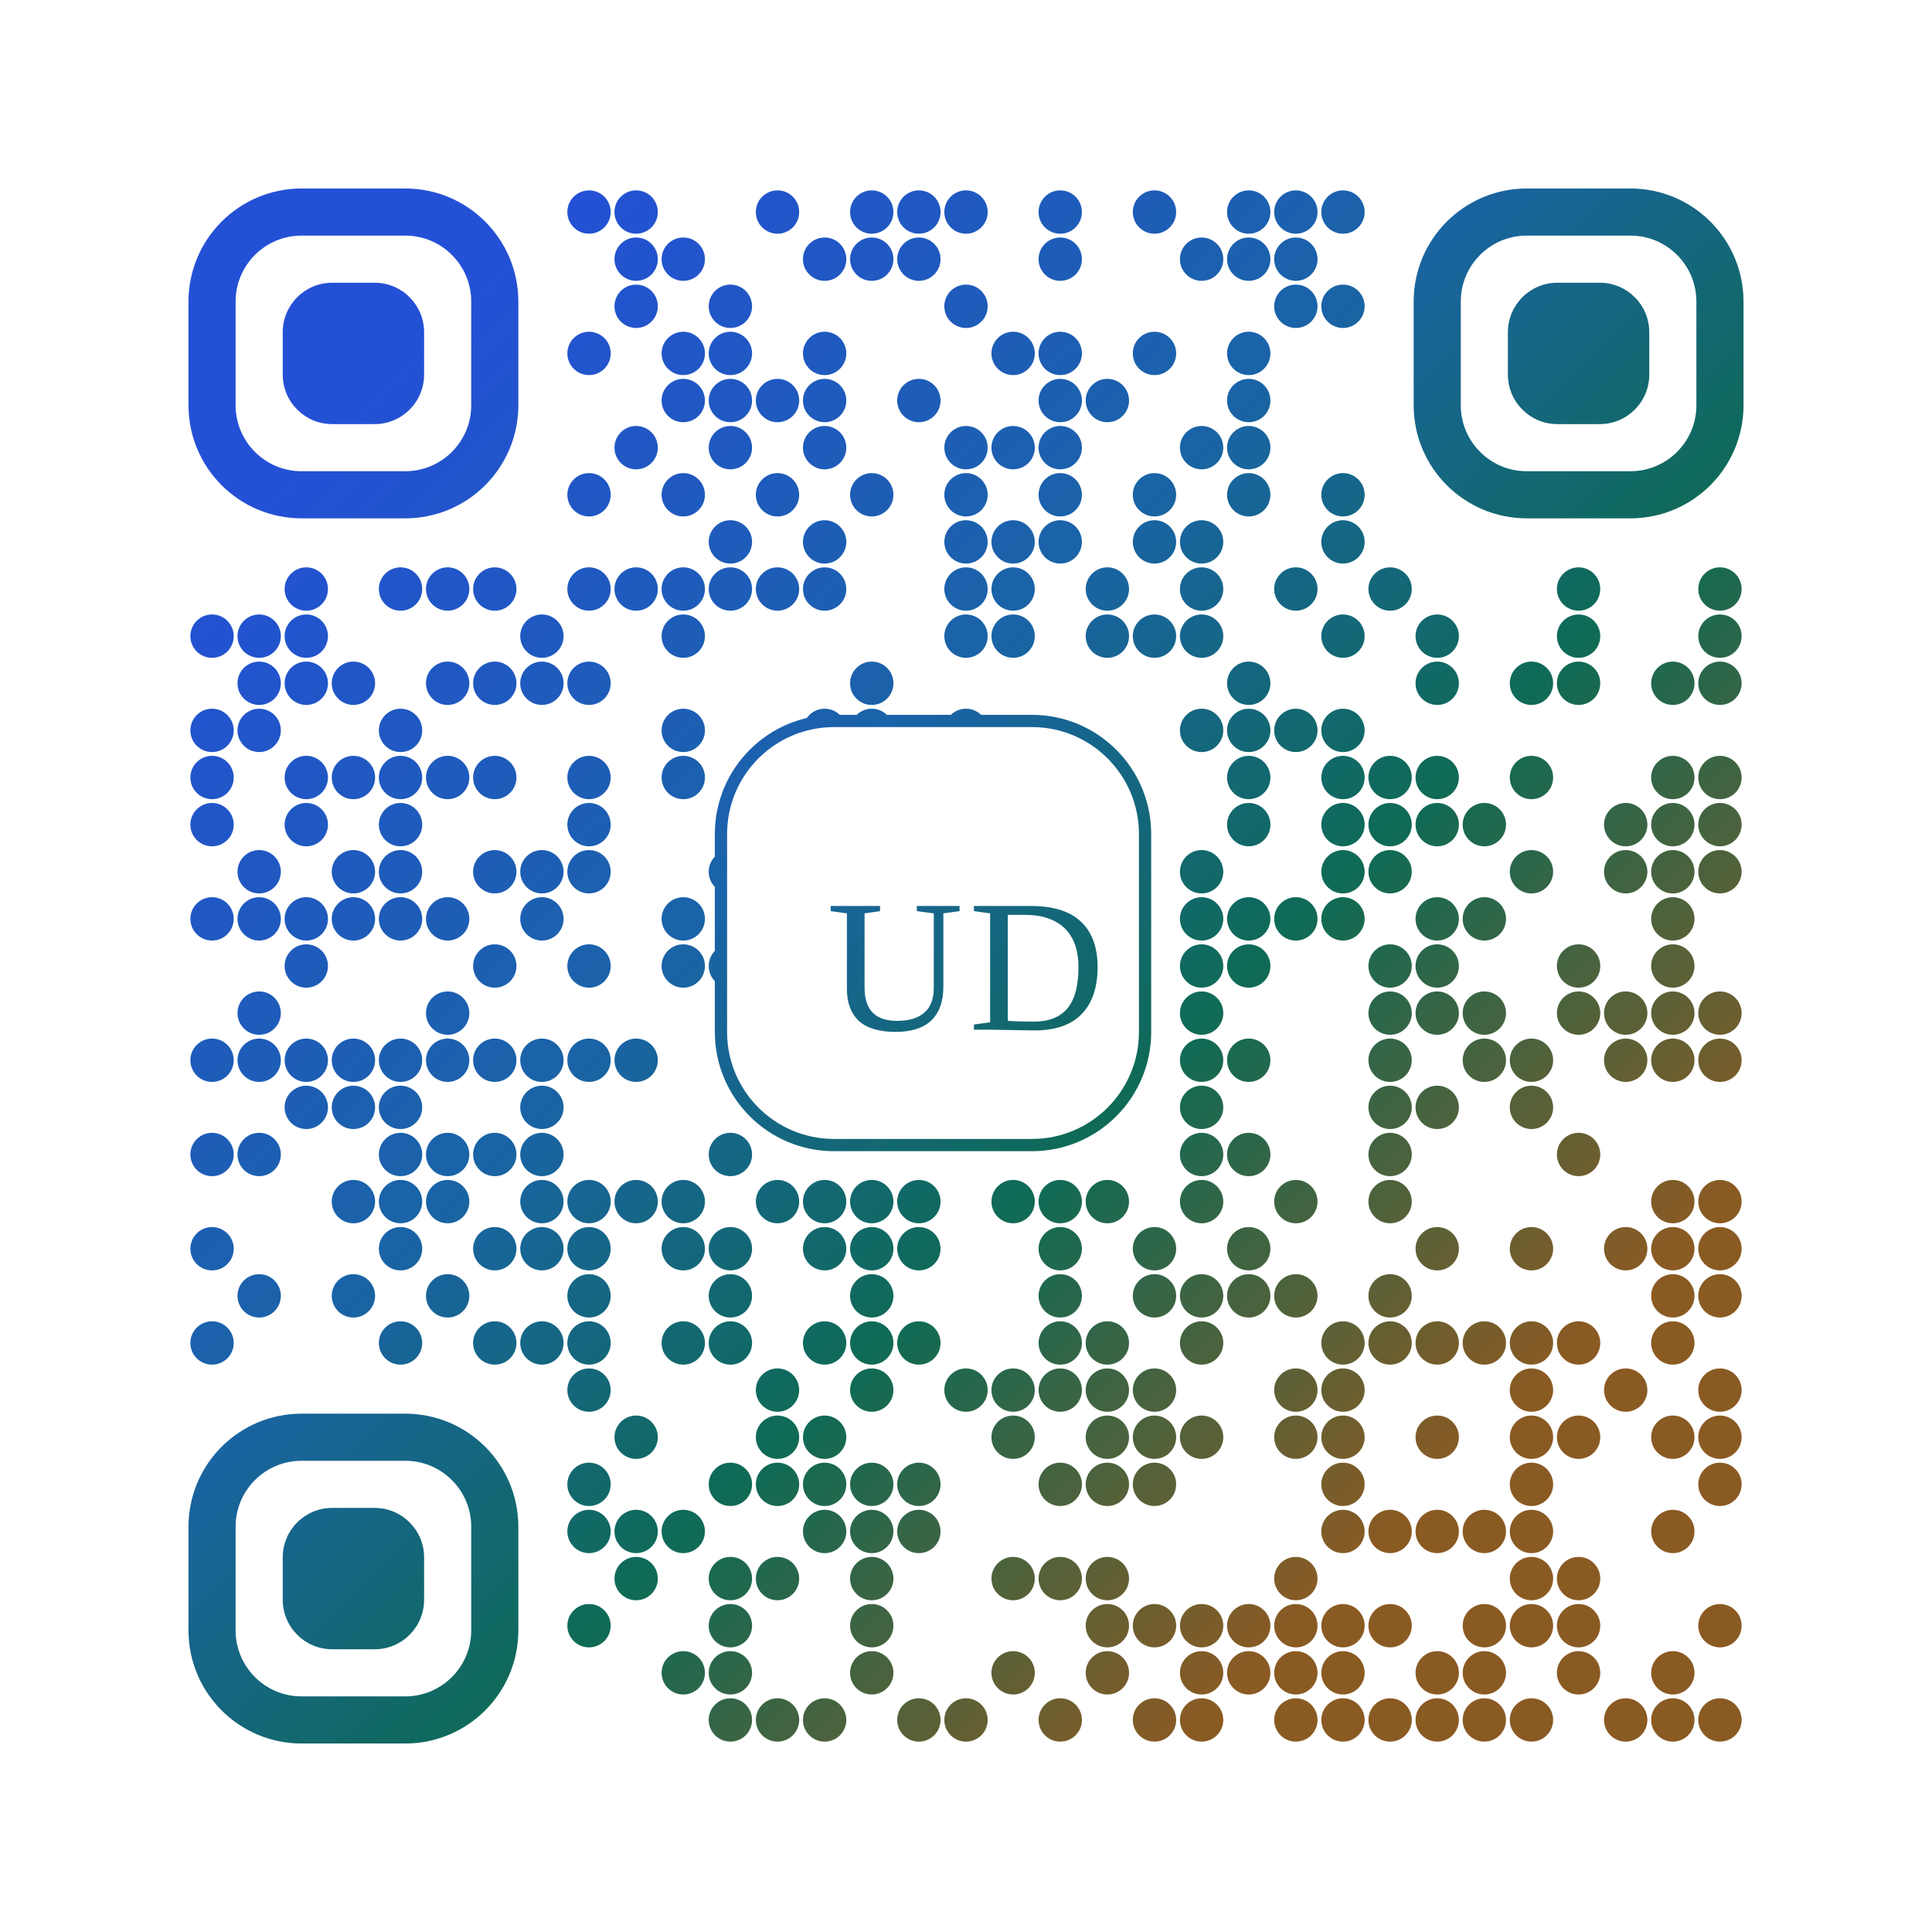
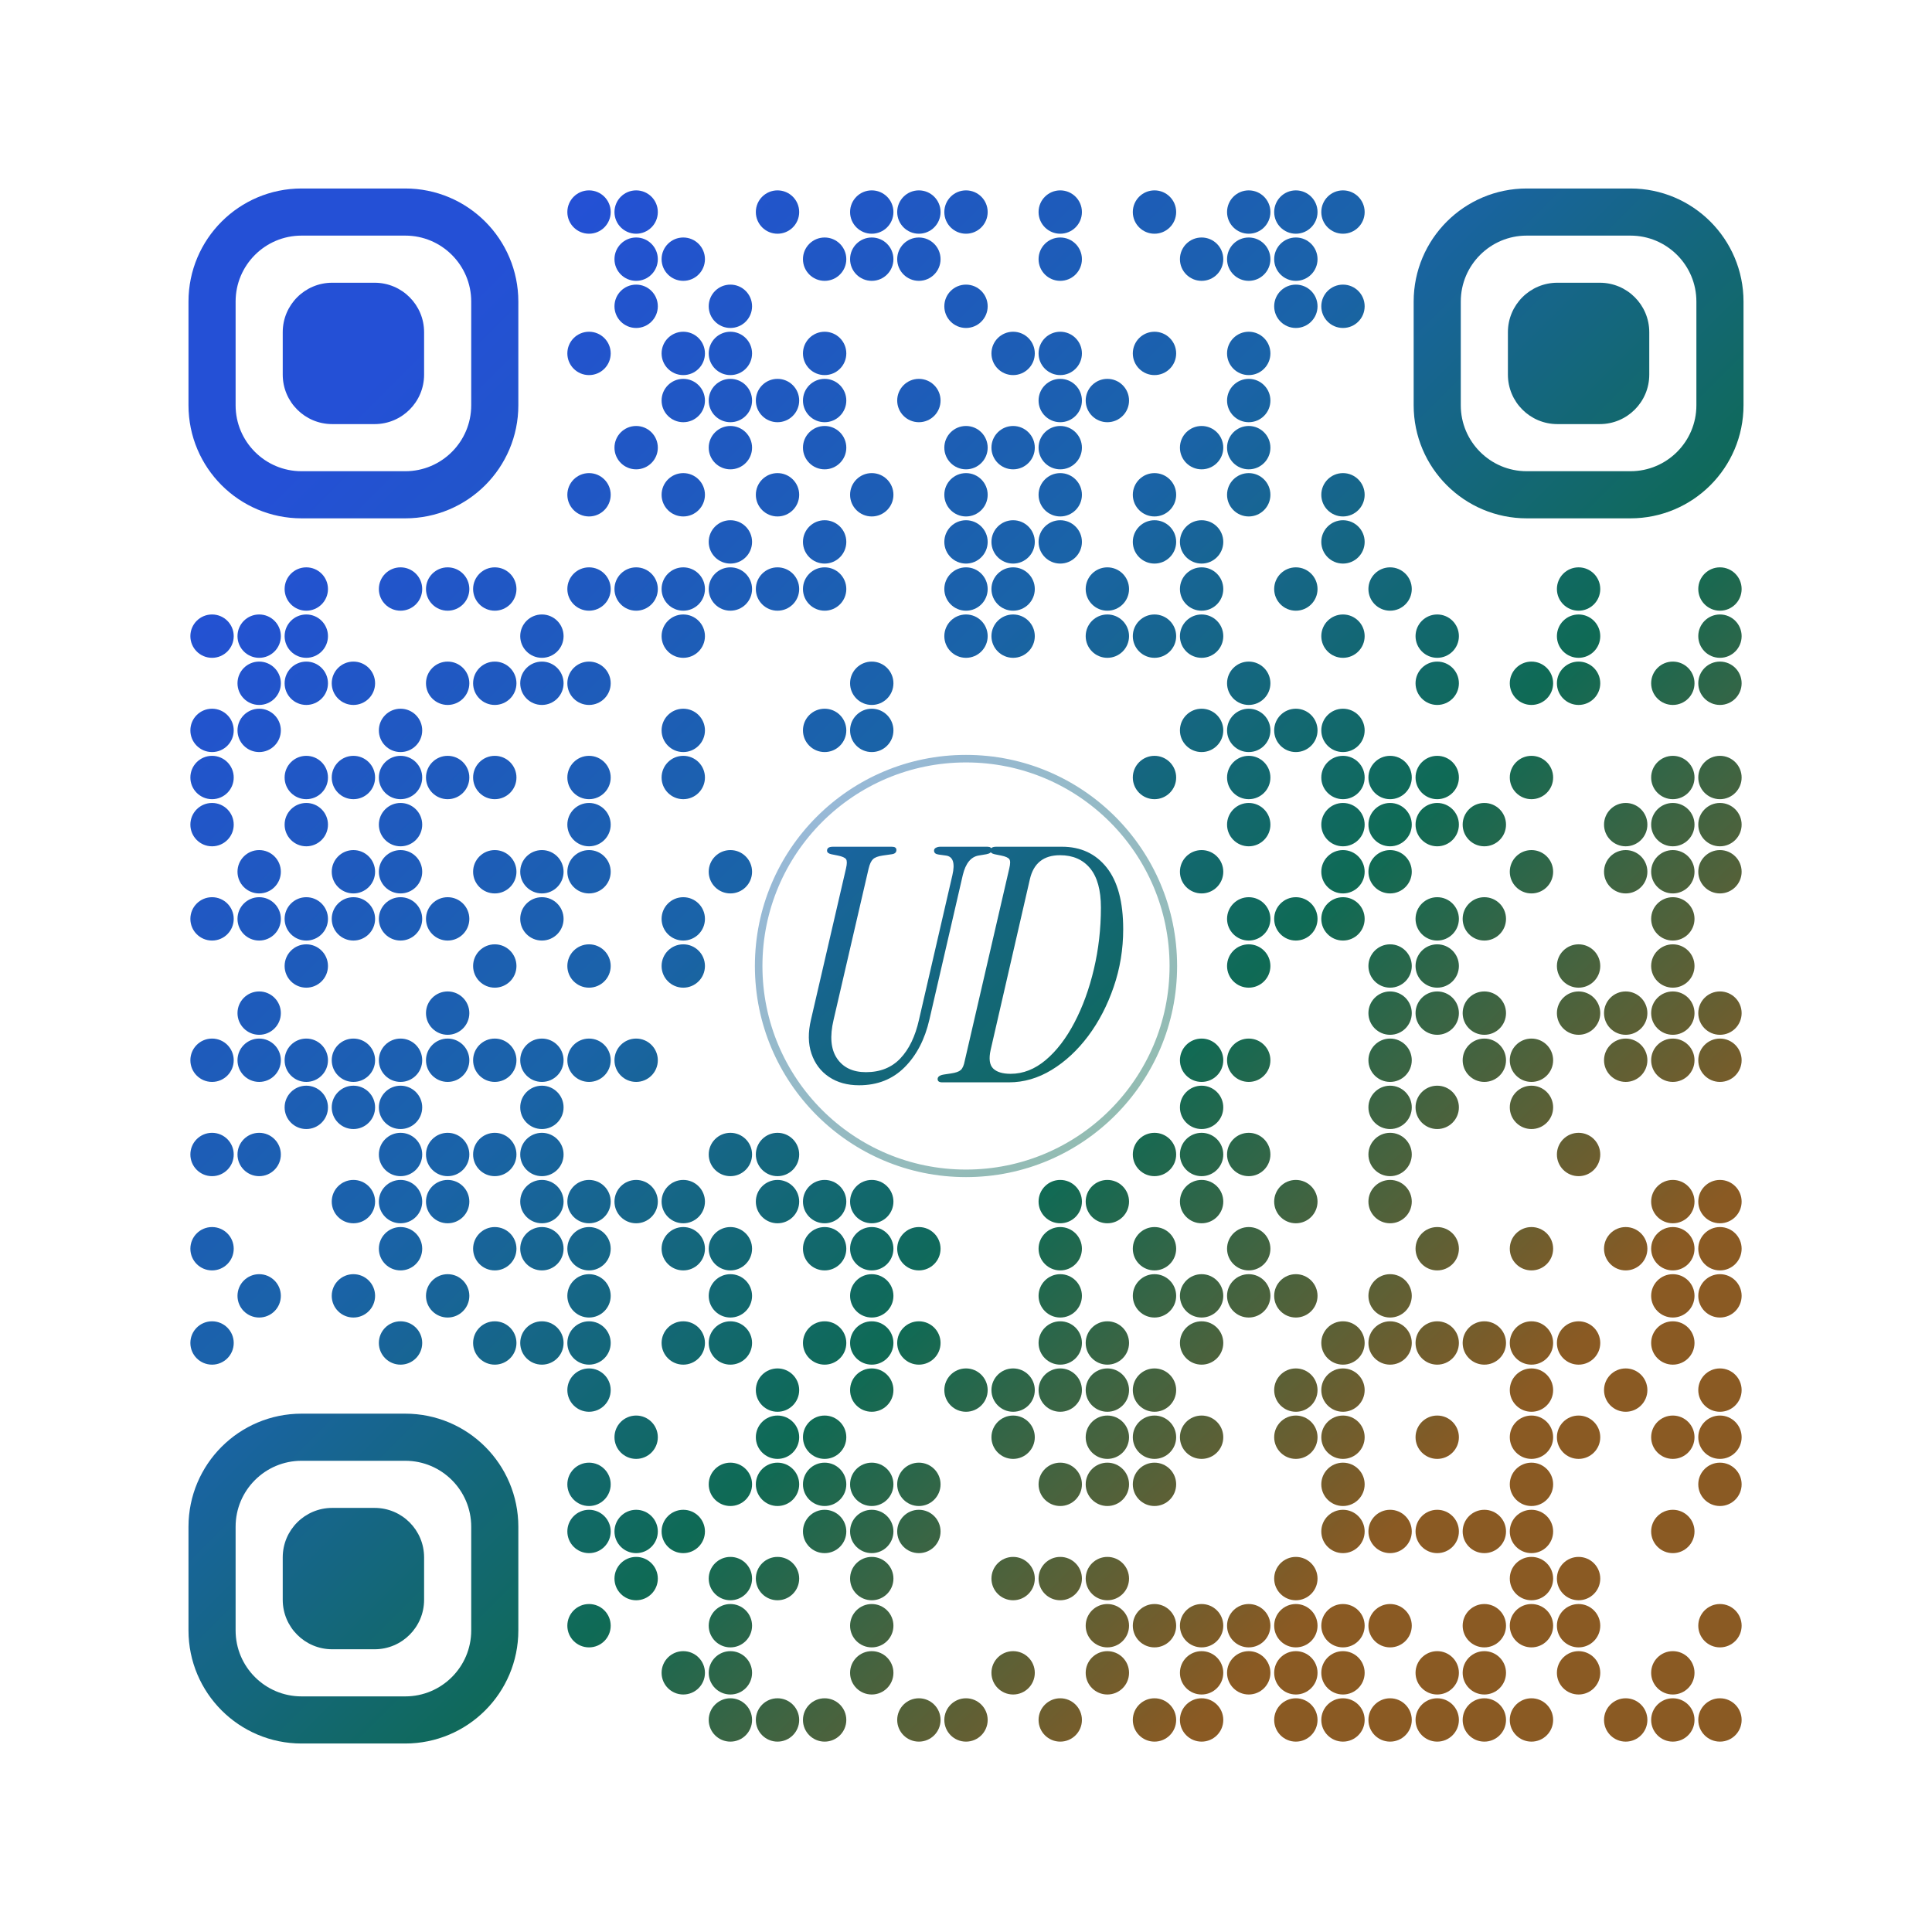
<svg xmlns="http://www.w3.org/2000/svg" viewBox="0 0 41 41" width="984" height="984" role="img" aria-label="QR code linking to uttamdeb.com/details">
  <defs>
    <linearGradient id="g" gradientUnits="userSpaceOnUse" x1="8" y1="8" x2="31" y2="31">
      <stop offset="0" stop-color="#2450d6" />
      <stop offset=".40" stop-color="#1a63a8" />
      <stop offset=".68" stop-color="#0f6a55" />
      <stop offset="1" stop-color="#8a5a23" />
    </linearGradient>
  </defs>
  <rect width="41" height="41" fill="#ffffff" />
  <g fill="url(#g)">
+     <circle cx="12.5" cy="4.5" r="0.46" />
+     <circle cx="13.5" cy="4.5" r="0.46" />
+     <circle cx="13.5" cy="5.5" r="0.46" />
+     <circle cx="6.5" cy="12.5" r="0.46" />
+     <circle cx="4.5" cy="13.5" r="0.46" />
+     <circle cx="5.5" cy="13.5" r="0.46" />
+     <circle cx="16.5" cy="4.5" r="0.46" />
+     <circle cx="14.5" cy="5.5" r="0.46" />
+     <circle cx="13.5" cy="6.5" r="0.46" />
+     <circle cx="15.5" cy="6.5" r="0.46" />
+     <circle cx="12.5" cy="7.5" r="0.46" />
+     <circle cx="14.5" cy="7.5" r="0.46" />
+     <circle cx="8.5" cy="12.5" r="0.46" />
+     <circle cx="9.5" cy="12.5" r="0.46" />
+     <circle cx="6.5" cy="13.5" r="0.46" />
+     <circle cx="5.5" cy="14.5" r="0.46" />
+     <circle cx="6.5" cy="14.5" r="0.46" />
+     <circle cx="7.5" cy="14.5" r="0.46" />
+     <circle cx="4.5" cy="15.5" r="0.46" />
+     <circle cx="5.5" cy="15.5" r="0.46" />
+     <circle cx="4.5" cy="16.5" r="0.46" />
+     <circle cx="4.5" cy="17.5" r="0.46" />
+     <circle cx="18.5" cy="4.5" r="0.46" />
+     <circle cx="19.5" cy="4.5" r="0.46" />
+     <circle cx="20.5" cy="4.5" r="0.46" />
+     <circle cx="17.5" cy="5.5" r="0.46" />
+     <circle cx="18.5" cy="5.5" r="0.46" />
+     <circle cx="19.5" cy="5.5" r="0.46" />
+     <circle cx="15.5" cy="7.5" r="0.46" />
+     <circle cx="17.5" cy="7.5" r="0.46" />
+     <circle cx="14.5" cy="8.5" r="0.46" />
+     <circle cx="15.5" cy="8.5" r="0.46" />
+     <circle cx="16.5" cy="8.5" r="0.46" />
+     <circle cx="13.5" cy="9.5" r="0.46" />
+     <circle cx="15.5" cy="9.5" r="0.46" />
+     <circle cx="12.5" cy="10.5" r="0.46" />
+     <circle cx="14.5" cy="10.5" r="0.46" />
+     <circle cx="10.5" cy="12.5" r="0.46" />
+     <circle cx="12.5" cy="12.5" r="0.46" />
+     <circle cx="11.5" cy="13.5" r="0.46" />
+     <circle cx="9.5" cy="14.5" r="0.46" />
+     <circle cx="10.5" cy="14.5" r="0.46" />
+     <circle cx="8.5" cy="15.5" r="0.46" />
+     <circle cx="6.5" cy="16.5" r="0.46" />
+     <circle cx="7.5" cy="16.5" r="0.46" />
+     <circle cx="8.5" cy="16.5" r="0.46" />
+     <circle cx="6.5" cy="17.5" r="0.46" />
+     <circle cx="5.5" cy="18.5" r="0.46" />
+     <circle cx="4.5" cy="19.5" r="0.46" />
+     <circle cx="5.5" cy="19.5" r="0.46" />
+     <circle cx="22.5" cy="4.5" r="0.46" />
+     <circle cx="22.5" cy="5.5" r="0.46" />
+     <circle cx="20.5" cy="6.5" r="0.46" />
+     <circle cx="17.5" cy="8.5" r="0.46" />
+     <circle cx="19.5" cy="8.5" r="0.46" />
+     <circle cx="17.5" cy="9.5" r="0.46" />
+     <circle cx="16.5" cy="10.5" r="0.46" />
+     <circle cx="15.5" cy="11.5" r="0.46" />
+     <circle cx="13.5" cy="12.5" r="0.46" />
+     <circle cx="14.5" cy="12.5" r="0.46" />
+     <circle cx="15.5" cy="12.5" r="0.46" />
+     <circle cx="14.5" cy="13.5" r="0.46" />
+     <circle cx="11.5" cy="14.5" r="0.46" />
+     <circle cx="12.5" cy="14.5" r="0.46" />
+     <circle cx="9.5" cy="16.5" r="0.46" />
+     <circle cx="10.5" cy="16.5" r="0.46" />
+     <circle cx="8.5" cy="17.5" r="0.46" />
+     <circle cx="7.5" cy="18.5" r="0.46" />
+     <circle cx="8.5" cy="18.5" r="0.46" />
+     <circle cx="6.5" cy="19.5" r="0.46" />
+     <circle cx="7.5" cy="19.5" r="0.46" />
+     <circle cx="8.5" cy="19.5" r="0.46" />
+     <circle cx="6.5" cy="20.5" r="0.46" />
+     <circle cx="5.5" cy="21.5" r="0.46" />
+     <circle cx="4.5" cy="22.5" r="0.46" />
+     <circle cx="5.5" cy="22.5" r="0.46" />
+     <circle cx="24.5" cy="4.5" r="0.46" />
+     <circle cx="26.5" cy="4.5" r="0.46" />
+     <circle cx="25.5" cy="5.5" r="0.46" />
+     <circle cx="21.5" cy="7.5" r="0.46" />
+     <circle cx="22.5" cy="7.5" r="0.46" />
+     <circle cx="22.5" cy="8.5" r="0.46" />
+     <circle cx="20.5" cy="9.5" r="0.46" />
+     <circle cx="21.5" cy="9.5" r="0.46" />
+     <circle cx="18.5" cy="10.5" r="0.46" />
+     <circle cx="20.5" cy="10.5" r="0.46" />
+     <circle cx="17.5" cy="11.5" r="0.46" />
+     <circle cx="16.5" cy="12.5" r="0.46" />
+     <circle cx="17.5" cy="12.5" r="0.46" />
+     <circle cx="14.5" cy="15.5" r="0.46" />
+     <circle cx="12.5" cy="16.5" r="0.46" />
+     <circle cx="14.5" cy="16.5" r="0.46" />
+     <circle cx="12.5" cy="17.5" r="0.46" />
+     <circle cx="10.5" cy="18.5" r="0.46" />
+     <circle cx="11.5" cy="18.5" r="0.46" />
+     <circle cx="12.5" cy="18.5" r="0.46" />
+     <circle cx="9.5" cy="19.5" r="0.46" />
+     <circle cx="11.5" cy="19.5" r="0.46" />
+     <circle cx="10.5" cy="20.5" r="0.46" />
+     <circle cx="9.5" cy="21.5" r="0.46" />
+     <circle cx="6.5" cy="22.5" r="0.46" />
+     <circle cx="7.5" cy="22.5" r="0.46" />
+     <circle cx="8.5" cy="22.5" r="0.46" />
+     <circle cx="6.5" cy="23.5" r="0.46" />
+     <circle cx="7.5" cy="23.5" r="0.46" />
+     <circle cx="4.5" cy="24.5" r="0.46" />
+     <circle cx="5.5" cy="24.5" r="0.46" />
+     <circle cx="4.5" cy="26.5" r="0.46" />
+     <circle cx="27.5" cy="4.5" r="0.46" />
+     <circle cx="28.5" cy="4.5" r="0.46" />
+     <circle cx="26.5" cy="5.5" r="0.46" />
+     <circle cx="27.5" cy="5.5" r="0.46" />
+     <circle cx="24.5" cy="7.5" r="0.46" />
+     <circle cx="23.5" cy="8.5" r="0.46" />
+     <circle cx="22.5" cy="9.5" r="0.46" />
+     <circle cx="22.5" cy="10.5" r="0.46" />
+     <circle cx="20.5" cy="11.5" r="0.46" />
+     <circle cx="21.5" cy="11.5" r="0.46" />
+     <circle cx="20.5" cy="12.5" r="0.46" />
+     <circle cx="18.5" cy="14.5" r="0.46" />
    <circle cx="17.5" cy="15.5" r="0.46" />
-     <circle cx="18.5" cy="15.5" r="0.46" />
-     <circle cx="20.5" cy="15.5" r="0.46" />
-     <circle cx="15.5" cy="18.5" r="0.46" />
-     <circle cx="25.5" cy="18.5" r="0.46" />
-     <circle cx="14.5" cy="19.5" r="0.46" />
-     <circle cx="25.5" cy="19.5" r="0.46" />
-     <circle cx="26.5" cy="19.5" r="0.46" />
-     <circle cx="14.5" cy="20.5" r="0.46" />
-     <circle cx="15.5" cy="20.5" r="0.46" />
-     <circle cx="25.5" cy="20.5" r="0.46" />
-     <circle cx="26.5" cy="20.5" r="0.46" />
-     <circle cx="25.5" cy="21.5" r="0.46" />
-     <circle cx="25.5" cy="22.5" r="0.46" />
-     <circle cx="25.5" cy="23.5" r="0.46" />
-     <circle cx="17.5" cy="25.5" r="0.46" />
-     <circle cx="18.5" cy="25.5" r="0.46" />
-     <circle cx="19.5" cy="25.5" r="0.46" />
-     <circle cx="21.5" cy="25.5" r="0.46" />
-     <circle cx="22.5" cy="25.5" r="0.46" />
-     <circle cx="23.5" cy="25.5" r="0.46" />
-     <circle cx="19.5" cy="26.5" r="0.46" />
+     <circle cx="12.5" cy="20.5" r="0.46" />
+     <circle cx="9.5" cy="22.5" r="0.46" />
+     <circle cx="10.5" cy="22.5" r="0.46" />
+     <circle cx="8.5" cy="23.5" r="0.46" />
+     <circle cx="8.5" cy="24.5" r="0.46" />
+     <circle cx="7.5" cy="25.5" r="0.46" />
+     <circle cx="5.5" cy="27.5" r="0.46" />
+     <circle cx="4.5" cy="28.5" r="0.46" />
+     <circle cx="27.5" cy="6.5" r="0.46" />
+     <circle cx="28.5" cy="6.5" r="0.46" />
+     <circle cx="26.5" cy="7.5" r="0.46" />
+     <circle cx="26.5" cy="8.5" r="0.46" />
+     <circle cx="25.5" cy="9.5" r="0.46" />
+     <circle cx="26.5" cy="9.5" r="0.46" />
+     <circle cx="24.5" cy="10.5" r="0.46" />
+     <circle cx="22.5" cy="11.5" r="0.46" />
+     <circle cx="24.5" cy="11.5" r="0.46" />
+     <circle cx="21.5" cy="12.5" r="0.46" />
+     <circle cx="23.5" cy="12.5" r="0.46" />
    <circle cx="20.5" cy="13.5" r="0.46" />
    <circle cx="21.5" cy="13.5" r="0.46" />
-     <circle cx="18.5" cy="14.5" r="0.46" />
-     <circle cx="25.5" cy="15.5" r="0.46" />
-     <circle cx="14.5" cy="16.5" r="0.46" />
-     <circle cx="26.5" cy="16.5" r="0.46" />
-     <circle cx="26.5" cy="17.5" r="0.46" />
-     <circle cx="27.5" cy="19.5" r="0.46" />
+     <circle cx="18.5" cy="15.5" r="0.46" />
+     <circle cx="15.5" cy="18.5" r="0.46" />
+     <circle cx="14.5" cy="19.5" r="0.46" />
+     <circle cx="14.5" cy="20.5" r="0.46" />
+     <circle cx="11.5" cy="22.5" r="0.46" />
+     <circle cx="12.5" cy="22.5" r="0.46" />
    <circle cx="13.5" cy="22.5" r="0.46" />
-     <circle cx="26.5" cy="22.5" r="0.46" />
-     <circle cx="15.5" cy="24.5" r="0.46" />
-     <circle cx="25.5" cy="24.5" r="0.46" />
-     <circle cx="26.5" cy="24.5" r="0.46" />
-     <circle cx="16.5" cy="25.5" r="0.46" />
-     <circle cx="25.5" cy="25.5" r="0.46" />
-     <circle cx="17.5" cy="26.5" r="0.46" />
-     <circle cx="18.5" cy="26.5" r="0.46" />
-     <circle cx="22.5" cy="26.5" r="0.46" />
-     <circle cx="24.5" cy="26.5" r="0.46" />
-     <circle cx="18.5" cy="27.5" r="0.46" />
-     <circle cx="22.5" cy="27.5" r="0.46" />
-     <circle cx="17.5" cy="12.5" r="0.46" />
-     <circle cx="20.5" cy="12.5" r="0.46" />
-     <circle cx="21.5" cy="12.5" r="0.46" />
-     <circle cx="23.5" cy="12.5" r="0.46" />
+     <circle cx="11.5" cy="23.5" r="0.46" />
+     <circle cx="9.5" cy="24.5" r="0.46" />
+     <circle cx="10.5" cy="24.5" r="0.46" />
+     <circle cx="11.5" cy="24.5" r="0.46" />
+     <circle cx="8.5" cy="25.5" r="0.46" />
+     <circle cx="9.5" cy="25.5" r="0.46" />
+     <circle cx="8.5" cy="26.5" r="0.46" />
+     <circle cx="7.5" cy="27.5" r="0.46" />
+     <circle cx="26.5" cy="10.5" r="0.46" />
+     <circle cx="28.5" cy="10.5" r="0.46" />
+     <circle cx="25.5" cy="11.5" r="0.46" />
+     <circle cx="25.5" cy="12.5" r="0.46" />
    <circle cx="23.5" cy="13.5" r="0.46" />
    <circle cx="24.5" cy="13.5" r="0.46" />
    <circle cx="25.5" cy="13.5" r="0.46" />
+     <circle cx="11.5" cy="25.5" r="0.46" />
+     <circle cx="12.5" cy="25.5" r="0.46" />
+     <circle cx="13.5" cy="25.5" r="0.46" />
+     <circle cx="10.5" cy="26.5" r="0.46" />
+     <circle cx="11.5" cy="26.5" r="0.46" />
+     <circle cx="12.5" cy="26.5" r="0.46" />
+     <circle cx="9.5" cy="27.5" r="0.46" />
+     <circle cx="8.5" cy="28.5" r="0.46" />
+     <circle cx="10.5" cy="28.5" r="0.46" />
+     <circle cx="28.5" cy="11.5" r="0.46" />
+     <circle cx="27.5" cy="12.5" r="0.46" />
+     <circle cx="29.5" cy="12.5" r="0.46" />
+     <circle cx="28.5" cy="13.5" r="0.46" />
    <circle cx="26.5" cy="14.5" r="0.46" />
-     <circle cx="14.5" cy="15.5" r="0.46" />
+     <circle cx="25.5" cy="15.5" r="0.46" />
    <circle cx="26.5" cy="15.5" r="0.46" />
-     <circle cx="27.5" cy="15.5" r="0.46" />
-     <circle cx="12.5" cy="17.5" r="0.46" />
-     <circle cx="28.5" cy="17.5" r="0.46" />
-     <circle cx="12.5" cy="18.5" r="0.46" />
-     <circle cx="28.5" cy="18.5" r="0.46" />
-     <circle cx="28.5" cy="19.5" r="0.46" />
-     <circle cx="12.5" cy="20.5" r="0.46" />
-     <circle cx="12.5" cy="22.5" r="0.46" />
-     <circle cx="13.5" cy="25.5" r="0.46" />
+     <circle cx="24.5" cy="16.5" r="0.46" />
+     <circle cx="15.5" cy="24.5" r="0.46" />
+     <circle cx="16.5" cy="24.5" r="0.46" />
    <circle cx="14.5" cy="25.5" r="0.46" />
-     <circle cx="27.5" cy="25.5" r="0.46" />
+     <circle cx="16.5" cy="25.5" r="0.46" />
    <circle cx="14.5" cy="26.5" r="0.46" />
    <circle cx="15.5" cy="26.5" r="0.46" />
+     <circle cx="12.5" cy="27.5" r="0.46" />
+     <circle cx="11.5" cy="28.5" r="0.46" />
+     <circle cx="12.5" cy="28.5" r="0.46" />
+     <circle cx="12.5" cy="29.5" r="0.46" />
+     <circle cx="30.5" cy="13.5" r="0.46" />
+     <circle cx="30.5" cy="14.5" r="0.46" />
+     <circle cx="27.5" cy="15.5" r="0.46" />
+     <circle cx="28.5" cy="15.5" r="0.46" />
+     <circle cx="26.5" cy="16.5" r="0.46" />
+     <circle cx="28.5" cy="16.5" r="0.46" />
+     <circle cx="26.5" cy="17.5" r="0.46" />
+     <circle cx="25.5" cy="18.5" r="0.46" />
+     <circle cx="17.5" cy="25.5" r="0.46" />
+     <circle cx="18.5" cy="25.5" r="0.46" />
+     <circle cx="17.5" cy="26.5" r="0.46" />
+     <circle cx="18.5" cy="26.5" r="0.46" />
+     <circle cx="15.5" cy="27.5" r="0.46" />
+     <circle cx="14.5" cy="28.5" r="0.46" />
+     <circle cx="15.5" cy="28.5" r="0.46" />
+     <circle cx="13.5" cy="30.5" r="0.46" />
+     <circle cx="12.5" cy="31.5" r="0.46" />
+     <circle cx="12.5" cy="32.5" r="0.46" />
+     <circle cx="33.5" cy="12.5" r="0.46" />
+     <circle cx="33.5" cy="13.5" r="0.46" />
+     <circle cx="32.5" cy="14.5" r="0.46" />
+     <circle cx="29.5" cy="16.5" r="0.46" />
+     <circle cx="30.5" cy="16.5" r="0.46" />
+     <circle cx="28.5" cy="17.5" r="0.46" />
+     <circle cx="29.5" cy="17.5" r="0.46" />
+     <circle cx="28.5" cy="18.5" r="0.46" />
+     <circle cx="26.5" cy="19.5" r="0.46" />
+     <circle cx="27.5" cy="19.5" r="0.46" />
+     <circle cx="26.5" cy="20.5" r="0.46" />
+     <circle cx="19.5" cy="26.5" r="0.46" />
+     <circle cx="18.5" cy="27.5" r="0.46" />
+     <circle cx="17.5" cy="28.5" r="0.46" />
+     <circle cx="18.5" cy="28.5" r="0.46" />
+     <circle cx="16.5" cy="29.5" r="0.46" />
+     <circle cx="16.5" cy="30.5" r="0.46" />
+     <circle cx="15.5" cy="31.5" r="0.46" />
+     <circle cx="13.5" cy="32.5" r="0.46" />
+     <circle cx="14.5" cy="32.5" r="0.46" />
+     <circle cx="13.5" cy="33.5" r="0.46" />
+     <circle cx="12.5" cy="34.5" r="0.46" />
+     <circle cx="36.5" cy="12.5" r="0.46" />
+     <circle cx="36.5" cy="13.5" r="0.46" />
+     <circle cx="33.5" cy="14.5" r="0.46" />
+     <circle cx="35.5" cy="14.5" r="0.46" />
+     <circle cx="32.5" cy="16.5" r="0.46" />
+     <circle cx="30.5" cy="17.5" r="0.46" />
+     <circle cx="31.5" cy="17.5" r="0.46" />
+     <circle cx="29.5" cy="18.5" r="0.46" />
+     <circle cx="28.5" cy="19.5" r="0.46" />
+     <circle cx="30.5" cy="19.5" r="0.46" />
+     <circle cx="29.5" cy="20.5" r="0.46" />
+     <circle cx="25.5" cy="22.5" r="0.46" />
+     <circle cx="26.5" cy="22.5" r="0.46" />
+     <circle cx="25.5" cy="23.5" r="0.46" />
+     <circle cx="24.5" cy="24.5" r="0.46" />
+     <circle cx="25.5" cy="24.5" r="0.46" />
+     <circle cx="22.5" cy="25.5" r="0.46" />
+     <circle cx="23.5" cy="25.5" r="0.46" />
+     <circle cx="22.5" cy="26.5" r="0.46" />
+     <circle cx="22.5" cy="27.5" r="0.46" />
+     <circle cx="19.5" cy="28.5" r="0.46" />
+     <circle cx="18.5" cy="29.5" r="0.46" />
+     <circle cx="20.5" cy="29.5" r="0.46" />
+     <circle cx="17.5" cy="30.5" r="0.46" />
+     <circle cx="16.5" cy="31.5" r="0.46" />
+     <circle cx="17.5" cy="31.5" r="0.46" />
+     <circle cx="18.5" cy="31.5" r="0.46" />
+     <circle cx="17.5" cy="32.5" r="0.46" />
+     <circle cx="15.5" cy="33.5" r="0.46" />
+     <circle cx="16.5" cy="33.5" r="0.46" />
+     <circle cx="15.5" cy="34.5" r="0.46" />
+     <circle cx="14.5" cy="35.5" r="0.46" />
+     <circle cx="36.5" cy="14.5" r="0.46" />
+     <circle cx="35.5" cy="16.5" r="0.46" />
+     <circle cx="36.5" cy="16.5" r="0.46" />
+     <circle cx="34.5" cy="17.5" r="0.46" />
+     <circle cx="35.5" cy="17.5" r="0.46" />
+     <circle cx="32.5" cy="18.5" r="0.46" />
+     <circle cx="34.5" cy="18.5" r="0.46" />
+     <circle cx="31.5" cy="19.5" r="0.46" />
+     <circle cx="30.5" cy="20.5" r="0.46" />
+     <circle cx="29.5" cy="21.5" r="0.46" />
+     <circle cx="30.5" cy="21.5" r="0.46" />
+     <circle cx="31.5" cy="21.5" r="0.46" />
+     <circle cx="29.5" cy="22.5" r="0.46" />
+     <circle cx="29.5" cy="23.5" r="0.46" />
+     <circle cx="26.5" cy="24.5" r="0.46" />
+     <circle cx="25.5" cy="25.5" r="0.46" />
+     <circle cx="27.5" cy="25.5" r="0.46" />
+     <circle cx="24.5" cy="26.5" r="0.46" />
    <circle cx="26.5" cy="26.5" r="0.46" />
-     <circle cx="15.5" cy="27.5" r="0.46" />
    <circle cx="24.5" cy="27.5" r="0.46" />
    <circle cx="25.5" cy="27.5" r="0.46" />
-     <circle cx="17.5" cy="28.5" r="0.46" />
-     <circle cx="18.5" cy="28.5" r="0.46" />
-     <circle cx="19.5" cy="28.5" r="0.46" />
    <circle cx="22.5" cy="28.5" r="0.46" />
    <circle cx="23.5" cy="28.5" r="0.46" />
-     <circle cx="20.5" cy="10.5" r="0.46" />
-     <circle cx="17.5" cy="11.5" r="0.46" />
-     <circle cx="20.5" cy="11.5" r="0.46" />
-     <circle cx="21.5" cy="11.5" r="0.46" />
-     <circle cx="22.5" cy="11.5" r="0.46" />
-     <circle cx="24.5" cy="11.5" r="0.46" />
-     <circle cx="14.5" cy="12.5" r="0.46" />
-     <circle cx="15.5" cy="12.5" r="0.46" />
-     <circle cx="16.5" cy="12.5" r="0.46" />
-     <circle cx="25.5" cy="12.5" r="0.46" />
-     <circle cx="14.5" cy="13.5" r="0.46" />
-     <circle cx="12.5" cy="14.5" r="0.46" />
-     <circle cx="28.5" cy="15.5" r="0.46" />
-     <circle cx="12.5" cy="16.5" r="0.46" />
-     <circle cx="28.5" cy="16.5" r="0.46" />
-     <circle cx="29.5" cy="16.5" r="0.46" />
-     <circle cx="29.5" cy="17.5" r="0.46" />
-     <circle cx="11.5" cy="18.5" r="0.46" />
-     <circle cx="29.5" cy="18.5" r="0.46" />
-     <circle cx="11.5" cy="19.5" r="0.46" />
-     <circle cx="10.5" cy="20.5" r="0.46" />
-     <circle cx="29.5" cy="20.5" r="0.46" />
-     <circle cx="30.5" cy="20.5" r="0.46" />
-     <circle cx="29.5" cy="21.5" r="0.46" />
-     <circle cx="11.5" cy="22.5" r="0.46" />
-     <circle cx="29.5" cy="22.5" r="0.46" />
-     <circle cx="11.5" cy="23.5" r="0.46" />
-     <circle cx="29.5" cy="23.5" r="0.46" />
-     <circle cx="11.5" cy="24.5" r="0.46" />
-     <circle cx="29.5" cy="24.5" r="0.46" />
-     <circle cx="12.5" cy="25.5" r="0.46" />
-     <circle cx="12.5" cy="26.5" r="0.46" />
-     <circle cx="26.5" cy="27.5" r="0.46" />
-     <circle cx="27.5" cy="27.5" r="0.46" />
-     <circle cx="14.5" cy="28.5" r="0.46" />
-     <circle cx="15.5" cy="28.5" r="0.46" />
-     <circle cx="25.5" cy="28.5" r="0.46" />
-     <circle cx="16.5" cy="29.5" r="0.46" />
-     <circle cx="18.5" cy="29.5" r="0.46" />
-     <circle cx="20.5" cy="29.5" r="0.46" />
    <circle cx="21.5" cy="29.5" r="0.46" />
    <circle cx="22.5" cy="29.5" r="0.46" />
    <circle cx="23.5" cy="29.5" r="0.46" />
+     <circle cx="21.5" cy="30.5" r="0.46" />
+     <circle cx="19.5" cy="31.5" r="0.46" />
+     <circle cx="18.5" cy="32.5" r="0.46" />
+     <circle cx="19.5" cy="32.5" r="0.46" />
+     <circle cx="18.5" cy="33.5" r="0.46" />
+     <circle cx="18.5" cy="34.5" r="0.46" />
+     <circle cx="15.5" cy="35.5" r="0.46" />
+     <circle cx="15.5" cy="36.5" r="0.46" />
+     <circle cx="16.5" cy="36.5" r="0.46" />
+     <circle cx="36.5" cy="17.5" r="0.46" />
+     <circle cx="35.5" cy="18.5" r="0.46" />
+     <circle cx="36.5" cy="18.5" r="0.46" />
+     <circle cx="35.5" cy="19.5" r="0.46" />
+     <circle cx="33.5" cy="20.5" r="0.46" />
+     <circle cx="35.5" cy="20.5" r="0.46" />
+     <circle cx="33.5" cy="21.5" r="0.46" />
+     <circle cx="34.5" cy="21.5" r="0.46" />
+     <circle cx="31.5" cy="22.5" r="0.46" />
+     <circle cx="32.5" cy="22.5" r="0.46" />
+     <circle cx="30.5" cy="23.5" r="0.46" />
+     <circle cx="32.5" cy="23.5" r="0.46" />
+     <circle cx="29.5" cy="24.5" r="0.46" />
+     <circle cx="29.5" cy="25.5" r="0.46" />
+     <circle cx="26.5" cy="27.5" r="0.46" />
+     <circle cx="27.5" cy="27.5" r="0.46" />
+     <circle cx="25.5" cy="28.5" r="0.46" />
    <circle cx="24.5" cy="29.5" r="0.46" />
-     <circle cx="20.5" cy="9.5" r="0.46" />
-     <circle cx="21.5" cy="9.5" r="0.46" />
-     <circle cx="22.5" cy="9.5" r="0.46" />
-     <circle cx="16.5" cy="10.5" r="0.46" />
-     <circle cx="18.5" cy="10.5" r="0.46" />
-     <circle cx="22.5" cy="10.5" r="0.46" />
-     <circle cx="24.5" cy="10.5" r="0.46" />
-     <circle cx="15.5" cy="11.5" r="0.46" />
-     <circle cx="25.5" cy="11.5" r="0.46" />
-     <circle cx="13.5" cy="12.5" r="0.46" />
-     <circle cx="27.5" cy="12.5" r="0.46" />
-     <circle cx="28.5" cy="13.5" r="0.46" />
-     <circle cx="11.5" cy="14.5" r="0.46" />
-     <circle cx="10.5" cy="16.5" r="0.46" />
-     <circle cx="30.5" cy="16.5" r="0.46" />
-     <circle cx="30.5" cy="17.5" r="0.46" />
-     <circle cx="10.5" cy="18.5" r="0.46" />
-     <circle cx="9.5" cy="19.5" r="0.46" />
-     <circle cx="30.5" cy="19.5" r="0.46" />
-     <circle cx="31.5" cy="19.5" r="0.46" />
-     <circle cx="9.5" cy="21.5" r="0.46" />
-     <circle cx="30.5" cy="21.5" r="0.46" />
-     <circle cx="31.5" cy="21.5" r="0.46" />
-     <circle cx="9.5" cy="22.5" r="0.46" />
-     <circle cx="10.5" cy="22.5" r="0.46" />
-     <circle cx="31.5" cy="22.5" r="0.46" />
-     <circle cx="30.5" cy="23.5" r="0.46" />
-     <circle cx="10.5" cy="24.5" r="0.46" />
-     <circle cx="11.5" cy="25.5" r="0.46" />
-     <circle cx="29.5" cy="25.5" r="0.46" />
-     <circle cx="11.5" cy="26.5" r="0.46" />
-     <circle cx="12.5" cy="27.5" r="0.46" />
-     <circle cx="16.5" cy="30.5" r="0.46" />
-     <circle cx="17.5" cy="30.5" r="0.46" />
-     <circle cx="21.5" cy="30.5" r="0.46" />
    <circle cx="23.5" cy="30.5" r="0.46" />
    <circle cx="24.5" cy="30.5" r="0.46" />
    <circle cx="25.5" cy="30.5" r="0.46" />
-     <circle cx="18.5" cy="31.5" r="0.46" />
-     <circle cx="19.5" cy="31.5" r="0.46" />
    <circle cx="22.5" cy="31.5" r="0.46" />
-     <circle cx="17.5" cy="8.5" r="0.46" />
-     <circle cx="19.5" cy="8.5" r="0.46" />
-     <circle cx="22.5" cy="8.5" r="0.46" />
-     <circle cx="23.5" cy="8.5" r="0.46" />
-     <circle cx="15.5" cy="9.5" r="0.46" />
-     <circle cx="17.5" cy="9.5" r="0.46" />
-     <circle cx="25.5" cy="9.5" r="0.46" />
-     <circle cx="26.5" cy="9.5" r="0.46" />
-     <circle cx="14.5" cy="10.5" r="0.46" />
-     <circle cx="26.5" cy="10.5" r="0.46" />
-     <circle cx="28.5" cy="11.5" r="0.46" />
-     <circle cx="12.5" cy="12.5" r="0.46" />
-     <circle cx="29.5" cy="12.5" r="0.46" />
-     <circle cx="11.5" cy="13.5" r="0.46" />
-     <circle cx="30.5" cy="13.5" r="0.46" />
-     <circle cx="9.5" cy="14.5" r="0.46" />
-     <circle cx="10.5" cy="14.5" r="0.46" />
-     <circle cx="30.5" cy="14.5" r="0.46" />
-     <circle cx="9.5" cy="16.5" r="0.46" />
-     <circle cx="8.5" cy="17.5" r="0.46" />
-     <circle cx="31.5" cy="17.5" r="0.46" />
-     <circle cx="8.5" cy="18.5" r="0.46" />
-     <circle cx="32.5" cy="18.5" r="0.46" />
-     <circle cx="8.5" cy="19.5" r="0.46" />
-     <circle cx="8.5" cy="22.5" r="0.46" />
-     <circle cx="32.5" cy="22.5" r="0.46" />
-     <circle cx="8.5" cy="23.5" r="0.46" />
-     <circle cx="32.5" cy="23.5" r="0.46" />
-     <circle cx="9.5" cy="24.5" r="0.46" />
-     <circle cx="9.5" cy="25.5" r="0.46" />
-     <circle cx="10.5" cy="26.5" r="0.46" />
+     <circle cx="23.5" cy="31.5" r="0.46" />
+     <circle cx="24.5" cy="31.5" r="0.46" />
+     <circle cx="21.5" cy="33.5" r="0.46" />
+     <circle cx="22.5" cy="33.5" r="0.46" />
+     <circle cx="18.5" cy="35.5" r="0.46" />
+     <circle cx="17.5" cy="36.5" r="0.46" />
+     <circle cx="19.5" cy="36.5" r="0.46" />
+     <circle cx="35.5" cy="21.5" r="0.46" />
+     <circle cx="36.5" cy="21.5" r="0.46" />
+     <circle cx="34.5" cy="22.5" r="0.46" />
+     <circle cx="35.5" cy="22.5" r="0.46" />
+     <circle cx="36.5" cy="22.5" r="0.46" />
+     <circle cx="33.5" cy="24.5" r="0.46" />
    <circle cx="30.5" cy="26.5" r="0.46" />
+     <circle cx="32.5" cy="26.5" r="0.46" />
    <circle cx="29.5" cy="27.5" r="0.46" />
-     <circle cx="11.5" cy="28.5" r="0.46" />
-     <circle cx="12.5" cy="28.5" r="0.46" />
    <circle cx="28.5" cy="28.5" r="0.46" />
    <circle cx="29.5" cy="28.5" r="0.46" />
-     <circle cx="12.5" cy="29.5" r="0.46" />
+     <circle cx="30.5" cy="28.5" r="0.46" />
    <circle cx="27.5" cy="29.5" r="0.46" />
    <circle cx="28.5" cy="29.5" r="0.46" />
-     <circle cx="13.5" cy="30.5" r="0.46" />
    <circle cx="27.5" cy="30.5" r="0.46" />
-     <circle cx="15.5" cy="31.5" r="0.46" />
-     <circle cx="16.5" cy="31.5" r="0.46" />
-     <circle cx="17.5" cy="31.5" r="0.46" />
-     <circle cx="23.5" cy="31.5" r="0.46" />
-     <circle cx="24.5" cy="31.5" r="0.46" />
-     <circle cx="17.5" cy="32.5" r="0.46" />
-     <circle cx="18.5" cy="32.5" r="0.46" />
-     <circle cx="19.5" cy="32.5" r="0.46" />
-     <circle cx="17.5" cy="7.5" r="0.46" />
-     <circle cx="21.5" cy="7.5" r="0.46" />
-     <circle cx="22.5" cy="7.5" r="0.46" />
-     <circle cx="24.5" cy="7.5" r="0.46" />
-     <circle cx="14.5" cy="8.5" r="0.46" />
-     <circle cx="15.5" cy="8.5" r="0.46" />
-     <circle cx="16.5" cy="8.5" r="0.46" />
-     <circle cx="26.5" cy="8.5" r="0.46" />
-     <circle cx="13.5" cy="9.5" r="0.46" />
-     <circle cx="12.5" cy="10.5" r="0.46" />
-     <circle cx="28.5" cy="10.5" r="0.46" />
-     <circle cx="9.5" cy="12.5" r="0.46" />
-     <circle cx="10.5" cy="12.5" r="0.46" />
-     <circle cx="32.5" cy="14.5" r="0.46" />
-     <circle cx="8.5" cy="15.5" r="0.46" />
-     <circle cx="7.5" cy="16.5" r="0.46" />
-     <circle cx="8.5" cy="16.5" r="0.46" />
-     <circle cx="32.5" cy="16.5" r="0.46" />
-     <circle cx="7.5" cy="18.5" r="0.46" />
-     <circle cx="7.5" cy="19.5" r="0.46" />
-     <circle cx="33.5" cy="20.5" r="0.46" />
-     <circle cx="33.5" cy="21.5" r="0.46" />
-     <circle cx="7.5" cy="22.5" r="0.46" />
-     <circle cx="7.5" cy="23.5" r="0.46" />
-     <circle cx="8.5" cy="24.5" r="0.46" />
-     <circle cx="33.5" cy="24.5" r="0.46" />
-     <circle cx="8.5" cy="25.5" r="0.46" />
-     <circle cx="8.5" cy="26.5" r="0.46" />
-     <circle cx="32.5" cy="26.5" r="0.46" />
-     <circle cx="9.5" cy="27.5" r="0.46" />
-     <circle cx="10.5" cy="28.5" r="0.46" />
-     <circle cx="30.5" cy="28.5" r="0.46" />
-     <circle cx="31.5" cy="28.5" r="0.46" />
    <circle cx="28.5" cy="30.5" r="0.46" />
-     <circle cx="12.5" cy="31.5" r="0.46" />
-     <circle cx="28.5" cy="31.5" r="0.46" />
-     <circle cx="14.5" cy="32.5" r="0.46" />
-     <circle cx="16.5" cy="33.5" r="0.46" />
-     <circle cx="18.5" cy="33.5" r="0.46" />
-     <circle cx="21.5" cy="33.5" r="0.46" />
-     <circle cx="22.5" cy="33.5" r="0.46" />
    <circle cx="23.5" cy="33.5" r="0.46" />
-     <circle cx="19.5" cy="5.5" r="0.46" />
-     <circle cx="15.5" cy="6.5" r="0.46" />
-     <circle cx="20.5" cy="6.5" r="0.46" />
-     <circle cx="14.5" cy="7.5" r="0.46" />
-     <circle cx="15.5" cy="7.5" r="0.46" />
-     <circle cx="26.5" cy="7.5" r="0.46" />
-     <circle cx="8.5" cy="12.5" r="0.46" />
-     <circle cx="33.5" cy="13.5" r="0.46" />
-     <circle cx="7.5" cy="14.5" r="0.46" />
-     <circle cx="33.5" cy="14.5" r="0.46" />
-     <circle cx="6.5" cy="16.5" r="0.46" />
-     <circle cx="6.5" cy="17.5" r="0.46" />
-     <circle cx="34.5" cy="17.5" r="0.46" />
-     <circle cx="34.5" cy="18.5" r="0.46" />
-     <circle cx="5.5" cy="19.5" r="0.46" />
-     <circle cx="6.5" cy="19.5" r="0.46" />
-     <circle cx="35.5" cy="19.5" r="0.46" />
-     <circle cx="6.5" cy="20.5" r="0.46" />
-     <circle cx="35.5" cy="20.5" r="0.46" />
-     <circle cx="5.5" cy="21.5" r="0.46" />
-     <circle cx="34.5" cy="21.5" r="0.46" />
-     <circle cx="35.5" cy="21.5" r="0.46" />
-     <circle cx="6.5" cy="22.5" r="0.46" />
-     <circle cx="34.5" cy="22.5" r="0.46" />
-     <circle cx="6.5" cy="23.5" r="0.46" />
-     <circle cx="7.5" cy="25.5" r="0.46" />
-     <circle cx="7.5" cy="27.5" r="0.46" />
-     <circle cx="8.5" cy="28.5" r="0.46" />
-     <circle cx="32.5" cy="28.5" r="0.46" />
-     <circle cx="32.5" cy="29.5" r="0.46" />
-     <circle cx="30.5" cy="30.5" r="0.46" />
-     <circle cx="12.5" cy="32.5" r="0.46" />
-     <circle cx="13.5" cy="32.5" r="0.46" />
-     <circle cx="28.5" cy="32.5" r="0.46" />
-     <circle cx="29.5" cy="32.5" r="0.46" />
-     <circle cx="13.5" cy="33.5" r="0.46" />
-     <circle cx="15.5" cy="33.5" r="0.46" />
-     <circle cx="27.5" cy="33.5" r="0.46" />
-     <circle cx="15.5" cy="34.5" r="0.46" />
-     <circle cx="18.5" cy="34.5" r="0.46" />
    <circle cx="23.5" cy="34.5" r="0.46" />
    <circle cx="24.5" cy="34.5" r="0.46" />
-     <circle cx="25.5" cy="34.5" r="0.46" />
    <circle cx="21.5" cy="35.5" r="0.46" />
-     <circle cx="18.5" cy="4.5" r="0.46" />
-     <circle cx="19.5" cy="4.5" r="0.46" />
-     <circle cx="20.5" cy="4.5" r="0.46" />
-     <circle cx="22.5" cy="4.5" r="0.46" />
-     <circle cx="14.5" cy="5.5" r="0.46" />
-     <circle cx="17.5" cy="5.5" r="0.46" />
-     <circle cx="18.5" cy="5.5" r="0.46" />
-     <circle cx="22.5" cy="5.5" r="0.46" />
-     <circle cx="25.5" cy="5.5" r="0.46" />
-     <circle cx="26.5" cy="5.5" r="0.46" />
-     <circle cx="13.5" cy="6.5" r="0.46" />
-     <circle cx="27.5" cy="6.5" r="0.46" />
-     <circle cx="28.5" cy="6.5" r="0.46" />
-     <circle cx="12.5" cy="7.5" r="0.46" />
-     <circle cx="6.5" cy="12.5" r="0.46" />
-     <circle cx="33.5" cy="12.5" r="0.46" />
-     <circle cx="6.5" cy="13.5" r="0.46" />
-     <circle cx="5.5" cy="14.5" r="0.46" />
-     <circle cx="6.5" cy="14.5" r="0.46" />
-     <circle cx="35.5" cy="14.5" r="0.46" />
-     <circle cx="5.5" cy="15.5" r="0.46" />
-     <circle cx="35.5" cy="16.5" r="0.46" />
-     <circle cx="4.5" cy="17.5" r="0.46" />
-     <circle cx="35.5" cy="17.5" r="0.46" />
-     <circle cx="36.5" cy="17.5" r="0.46" />
-     <circle cx="5.5" cy="18.5" r="0.46" />
-     <circle cx="35.5" cy="18.5" r="0.46" />
-     <circle cx="36.5" cy="18.5" r="0.46" />
-     <circle cx="4.5" cy="19.5" r="0.46" />
-     <circle cx="36.5" cy="21.5" r="0.46" />
-     <circle cx="4.5" cy="22.5" r="0.46" />
-     <circle cx="5.5" cy="22.5" r="0.46" />
-     <circle cx="35.5" cy="22.5" r="0.46" />
-     <circle cx="36.5" cy="22.5" r="0.46" />
-     <circle cx="5.5" cy="24.5" r="0.46" />
+     <circle cx="23.5" cy="35.5" r="0.46" />
+     <circle cx="20.5" cy="36.5" r="0.46" />
+     <circle cx="22.5" cy="36.5" r="0.46" />
    <circle cx="35.5" cy="25.5" r="0.46" />
    <circle cx="34.5" cy="26.5" r="0.46" />
+     <circle cx="31.5" cy="28.5" r="0.46" />
+     <circle cx="32.5" cy="28.5" r="0.46" />
+     <circle cx="30.5" cy="30.5" r="0.46" />
+     <circle cx="28.5" cy="31.5" r="0.46" />
+     <circle cx="28.5" cy="32.5" r="0.46" />
+     <circle cx="27.5" cy="33.5" r="0.46" />
+     <circle cx="25.5" cy="34.5" r="0.46" />
+     <circle cx="26.5" cy="34.5" r="0.46" />
+     <circle cx="25.5" cy="35.5" r="0.46" />
+     <circle cx="24.5" cy="36.5" r="0.46" />
+     <circle cx="36.5" cy="25.5" r="0.46" />
    <circle cx="35.5" cy="26.5" r="0.46" />
+     <circle cx="36.5" cy="26.5" r="0.46" />
+     <circle cx="35.5" cy="27.5" r="0.46" />
+     <circle cx="36.5" cy="27.5" r="0.46" />
    <circle cx="33.5" cy="28.5" r="0.46" />
+     <circle cx="35.5" cy="28.5" r="0.46" />
+     <circle cx="32.5" cy="29.5" r="0.46" />
+     <circle cx="34.5" cy="29.5" r="0.46" />
    <circle cx="32.5" cy="30.5" r="0.46" />
+     <circle cx="33.5" cy="30.5" r="0.46" />
    <circle cx="32.5" cy="31.5" r="0.46" />
+     <circle cx="29.5" cy="32.5" r="0.46" />
    <circle cx="30.5" cy="32.5" r="0.46" />
    <circle cx="31.5" cy="32.5" r="0.46" />
-     <circle cx="12.5" cy="34.5" r="0.46" />
-     <circle cx="26.5" cy="34.5" r="0.46" />
    <circle cx="27.5" cy="34.5" r="0.46" />
    <circle cx="28.5" cy="34.5" r="0.46" />
-     <circle cx="14.5" cy="35.5" r="0.46" />
-     <circle cx="15.5" cy="35.5" r="0.46" />
-     <circle cx="18.5" cy="35.5" r="0.46" />
-     <circle cx="23.5" cy="35.5" r="0.46" />
-     <circle cx="25.5" cy="35.5" r="0.46" />
+     <circle cx="29.5" cy="34.5" r="0.46" />
    <circle cx="26.5" cy="35.5" r="0.46" />
-     <circle cx="17.5" cy="36.5" r="0.46" />
-     <circle cx="19.5" cy="36.5" r="0.46" />
-     <circle cx="20.5" cy="36.5" r="0.46" />
-     <circle cx="22.5" cy="36.5" r="0.46" />
-     <circle cx="13.5" cy="4.5" r="0.46" />
-     <circle cx="16.5" cy="4.5" r="0.46" />
-     <circle cx="24.5" cy="4.5" r="0.46" />
-     <circle cx="26.5" cy="4.5" r="0.46" />
-     <circle cx="27.5" cy="4.5" r="0.46" />
-     <circle cx="13.5" cy="5.5" r="0.46" />
-     <circle cx="27.5" cy="5.5" r="0.46" />
-     <circle cx="4.5" cy="13.5" r="0.46" />
-     <circle cx="5.5" cy="13.5" r="0.46" />
-     <circle cx="36.5" cy="13.5" r="0.46" />
-     <circle cx="36.5" cy="14.5" r="0.46" />
-     <circle cx="4.5" cy="15.5" r="0.46" />
-     <circle cx="4.5" cy="16.5" r="0.46" />
-     <circle cx="36.5" cy="16.5" r="0.46" />
-     <circle cx="4.5" cy="24.5" r="0.46" />
-     <circle cx="36.5" cy="25.5" r="0.46" />
-     <circle cx="4.5" cy="26.5" r="0.46" />
-     <circle cx="36.5" cy="26.5" r="0.46" />
-     <circle cx="5.5" cy="27.5" r="0.46" />
-     <circle cx="35.5" cy="27.5" r="0.46" />
-     <circle cx="36.5" cy="27.5" r="0.46" />
-     <circle cx="35.5" cy="28.5" r="0.46" />
-     <circle cx="34.5" cy="29.5" r="0.46" />
-     <circle cx="33.5" cy="30.5" r="0.46" />
-     <circle cx="32.5" cy="32.5" r="0.46" />
-     <circle cx="29.5" cy="34.5" r="0.46" />
    <circle cx="27.5" cy="35.5" r="0.46" />
    <circle cx="28.5" cy="35.5" r="0.46" />
-     <circle cx="15.5" cy="36.5" r="0.46" />
-     <circle cx="16.5" cy="36.5" r="0.46" />
-     <circle cx="24.5" cy="36.5" r="0.46" />
    <circle cx="25.5" cy="36.5" r="0.46" />
    <circle cx="27.5" cy="36.5" r="0.46" />
-     <circle cx="12.5" cy="4.5" r="0.46" />
-     <circle cx="28.5" cy="4.5" r="0.46" />
-     <circle cx="36.5" cy="12.5" r="0.46" />
-     <circle cx="4.5" cy="28.5" r="0.46" />
    <circle cx="36.5" cy="29.5" r="0.46" />
    <circle cx="35.5" cy="30.5" r="0.46" />
+     <circle cx="36.5" cy="30.5" r="0.46" />
+     <circle cx="32.5" cy="32.5" r="0.46" />
    <circle cx="32.5" cy="33.5" r="0.46" />
    <circle cx="33.5" cy="33.5" r="0.46" />
    <circle cx="31.5" cy="34.5" r="0.46" />
    <circle cx="32.5" cy="34.5" r="0.46" />
    <circle cx="30.5" cy="35.5" r="0.46" />
    <circle cx="31.5" cy="35.5" r="0.46" />
    <circle cx="28.5" cy="36.5" r="0.46" />
    <circle cx="29.5" cy="36.5" r="0.46" />
-     <circle cx="36.5" cy="30.5" r="0.46" />
+     <circle cx="30.5" cy="36.5" r="0.46" />
    <circle cx="36.5" cy="31.5" r="0.46" />
    <circle cx="35.5" cy="32.5" r="0.46" />
    <circle cx="33.5" cy="34.5" r="0.46" />
    <circle cx="33.5" cy="35.5" r="0.46" />
-     <circle cx="30.5" cy="36.5" r="0.46" />
    <circle cx="31.5" cy="36.5" r="0.46" />
    <circle cx="32.5" cy="36.5" r="0.46" />
    <circle cx="36.5" cy="34.5" r="0.46" />
    <circle cx="35.5" cy="35.5" r="0.46" />
    <circle cx="34.5" cy="36.5" r="0.46" />
    <circle cx="35.5" cy="36.5" r="0.46" />
    <circle cx="36.5" cy="36.5" r="0.46" />
  </g>
-   <rect x="4.5" y="4.5" width="6" height="6" rx="1.9" fill="none" stroke="url(#g)" stroke-width="1" />
+   <rect x="4.5" y="4.5" width="6" height="6" rx="1.9" pathLength="100" fill="none" stroke="url(#g)" stroke-width="1" />
  <rect x="6" y="6" width="3" height="3" rx="1.05" fill="url(#g)" />
-   <rect x="30.5" y="4.5" width="6" height="6" rx="1.9" fill="none" stroke="url(#g)" stroke-width="1" />
+   <rect x="30.5" y="4.5" width="6" height="6" rx="1.9" pathLength="100" fill="none" stroke="url(#g)" stroke-width="1" />
  <rect x="32" y="6" width="3" height="3" rx="1.05" fill="url(#g)" />
-   <rect x="4.5" y="30.5" width="6" height="6" rx="1.9" fill="none" stroke="url(#g)" stroke-width="1" />
+   <rect x="4.5" y="30.5" width="6" height="6" rx="1.9" pathLength="100" fill="none" stroke="url(#g)" stroke-width="1" />
  <rect x="6" y="32" width="3" height="3" rx="1.05" fill="url(#g)" />
-   <rect x="15.30" y="15.30" width="9" height="9" rx="2.4" fill="#ffffff" stroke="url(#g)" stroke-width=".26" />
-   <text x="20.5" y="20.5" text-anchor="middle" dominant-baseline="central" font-family="Newsreader, Georgia, 'Times New Roman', serif" font-size="4.0" font-weight="500" letter-spacing=".12" fill="url(#g)">UD</text>
+   <circle cx="20.5" cy="20.5" r="4.4" fill="#ffffff" stroke="url(#g)" stroke-width=".16" stroke-opacity=".45" pathLength="100" />
+   <path d="M18.231 23.031Q17.856 23.031 17.593 22.854Q17.329 22.677 17.221 22.361Q17.113 22.045 17.211 21.635L17.954 18.427Q17.988 18.281 17.954 18.233Q17.919 18.184 17.78 18.156L17.641 18.128Q17.551 18.108 17.551 18.052Q17.551 17.969 17.676 17.969H18.926Q19.023 17.969 19.023 18.038Q19.023 18.115 18.926 18.128L18.731 18.156Q18.586 18.177 18.527 18.233Q18.468 18.288 18.433 18.434L17.69 21.642Q17.565 22.17 17.763 22.462Q17.961 22.753 18.377 22.753Q18.829 22.753 19.106 22.462Q19.384 22.17 19.502 21.642L20.211 18.573Q20.301 18.184 20.072 18.156L19.919 18.135Q19.822 18.122 19.822 18.052Q19.822 18.01 19.863 17.99Q19.905 17.969 19.954 17.969H20.954Q21.044 17.969 21.044 18.038Q21.044 18.108 20.933 18.128L20.766 18.156Q20.523 18.198 20.433 18.566L19.724 21.635Q19.579 22.267 19.197 22.649Q18.815 23.031 18.231 23.031ZM19.995 22.969Q19.898 22.969 19.898 22.899Q19.898 22.823 20.037 22.802L20.176 22.781Q20.329 22.76 20.388 22.708Q20.447 22.656 20.474 22.51L21.419 18.427Q21.454 18.281 21.419 18.233Q21.384 18.184 21.245 18.156L21.106 18.128Q21.016 18.108 21.016 18.052Q21.016 17.969 21.141 17.969H22.537Q23.134 17.969 23.485 18.41Q23.836 18.851 23.836 19.719Q23.836 20.358 23.634 20.944Q23.433 21.531 23.093 21.986Q22.752 22.441 22.318 22.705Q21.884 22.969 21.412 22.969ZM21.447 22.788Q21.843 22.788 22.19 22.497Q22.537 22.205 22.801 21.701Q23.065 21.198 23.214 20.566Q23.363 19.934 23.363 19.26Q23.363 18.705 23.134 18.427Q22.905 18.149 22.495 18.149Q21.974 18.149 21.856 18.656L21.023 22.281Q20.961 22.559 21.075 22.674Q21.19 22.788 21.447 22.788Z" fill="url(#g)" />
</svg>
